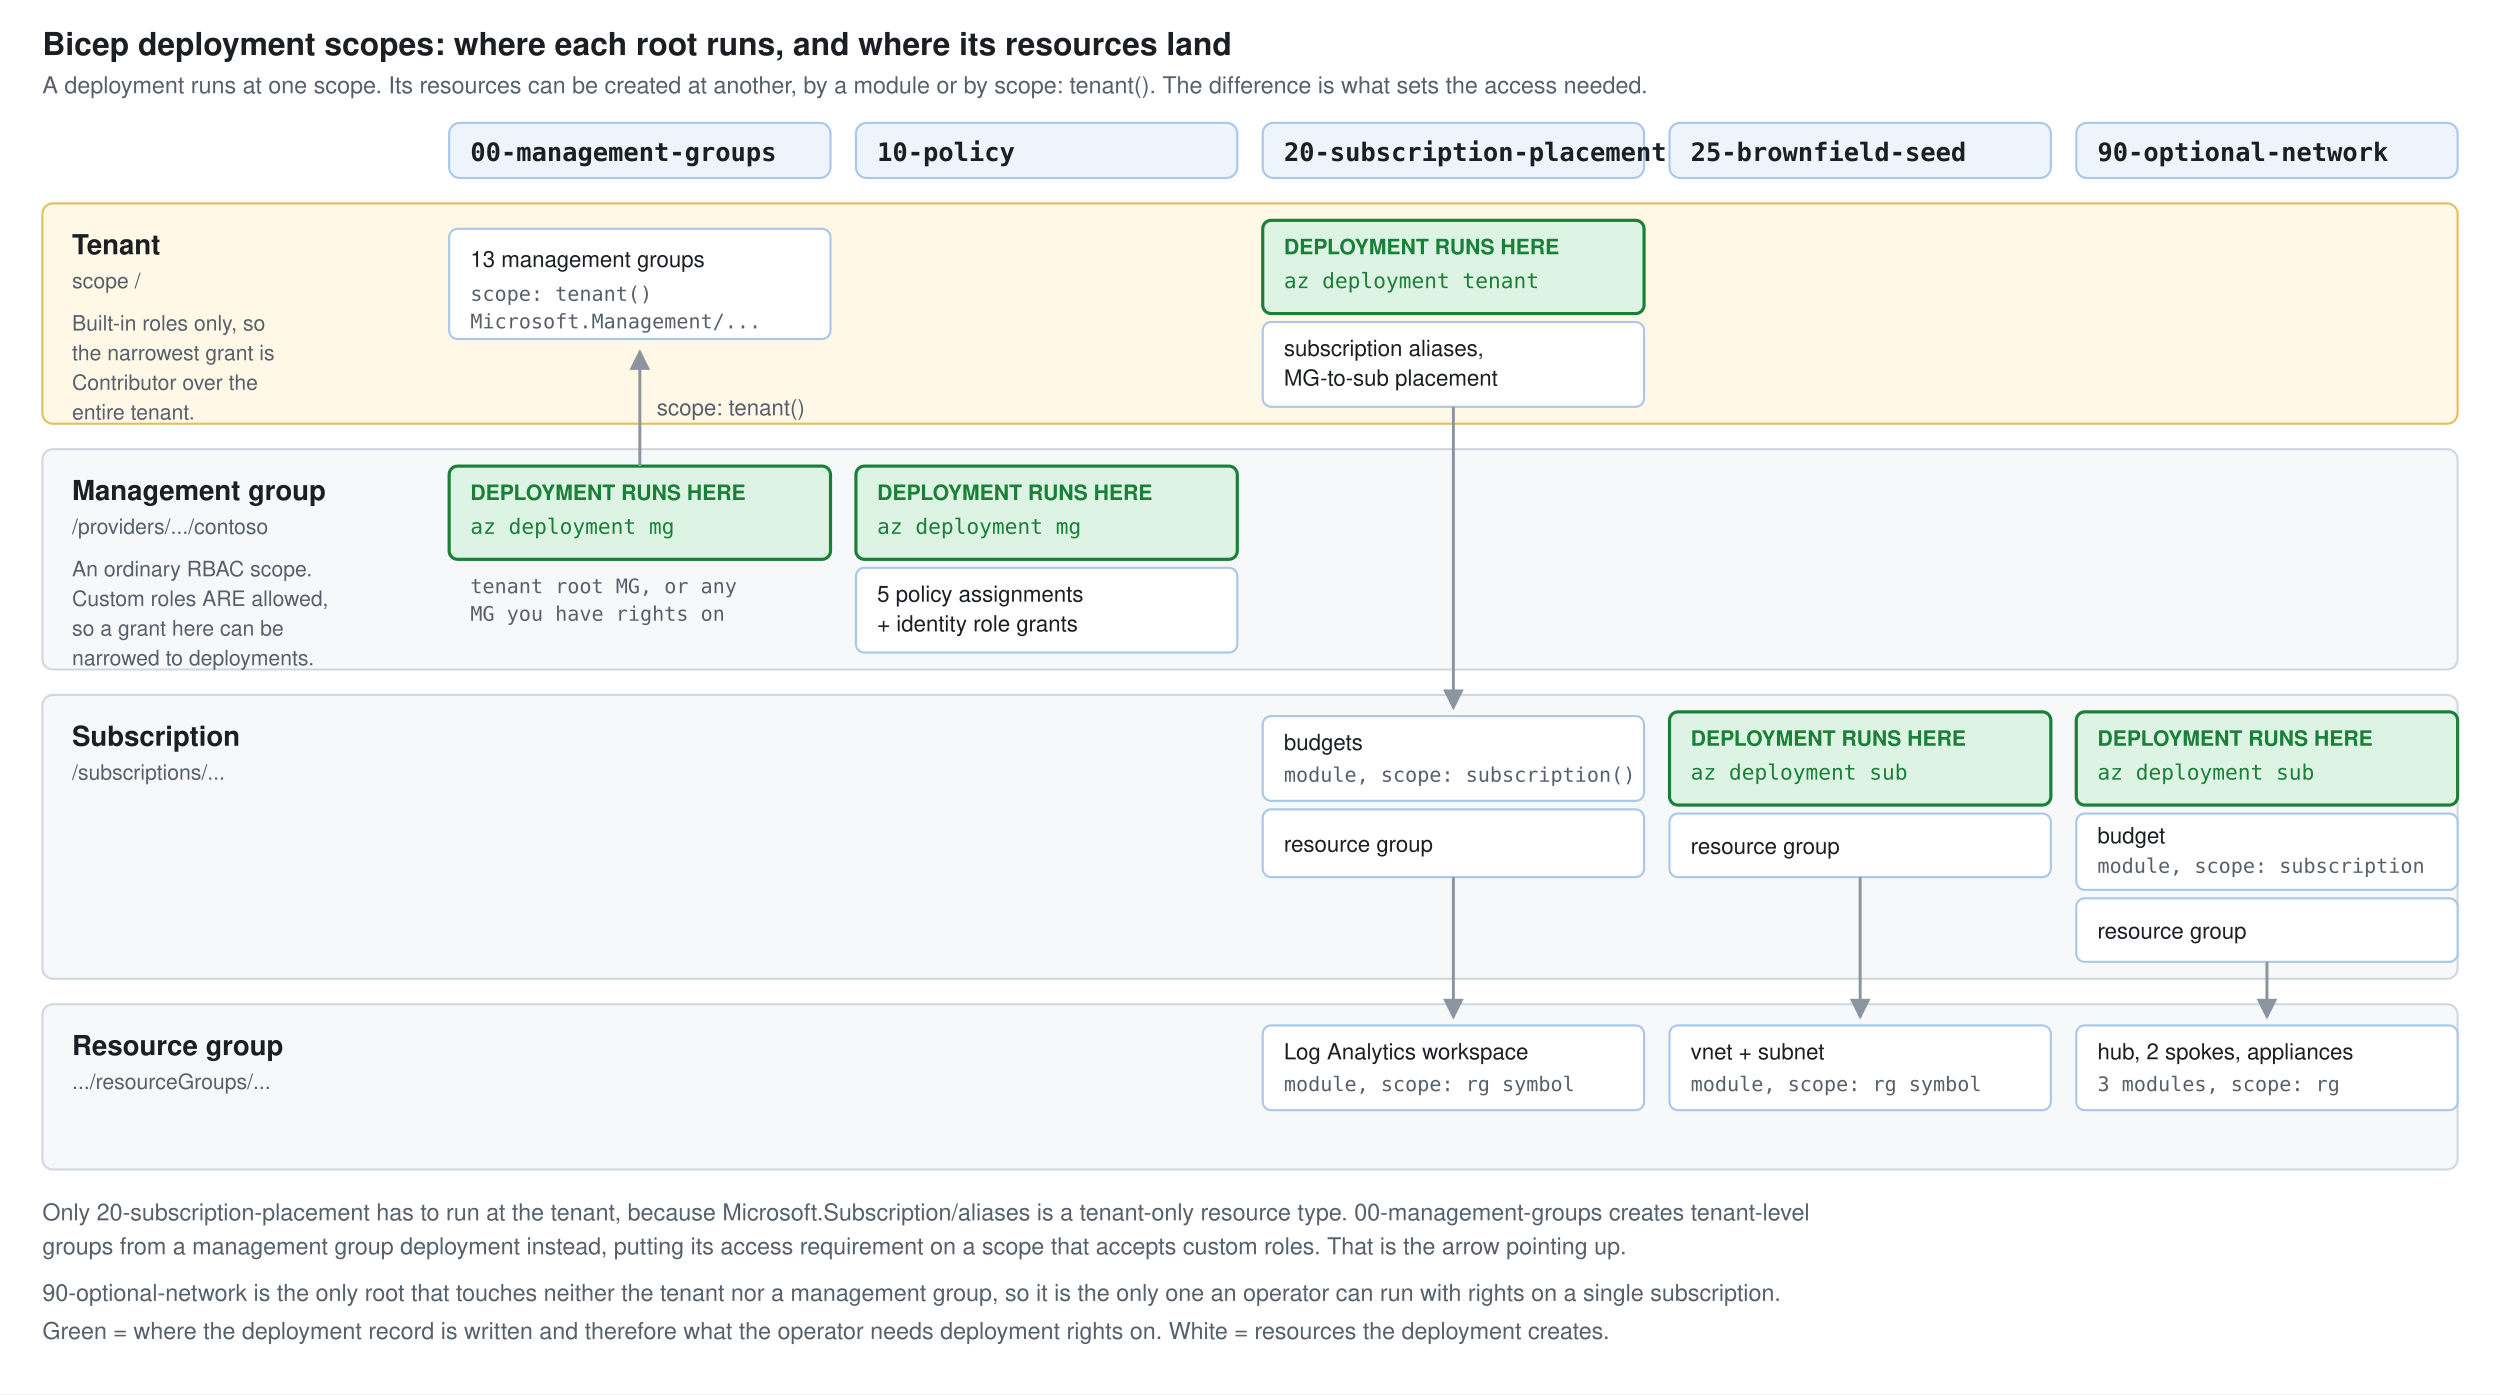
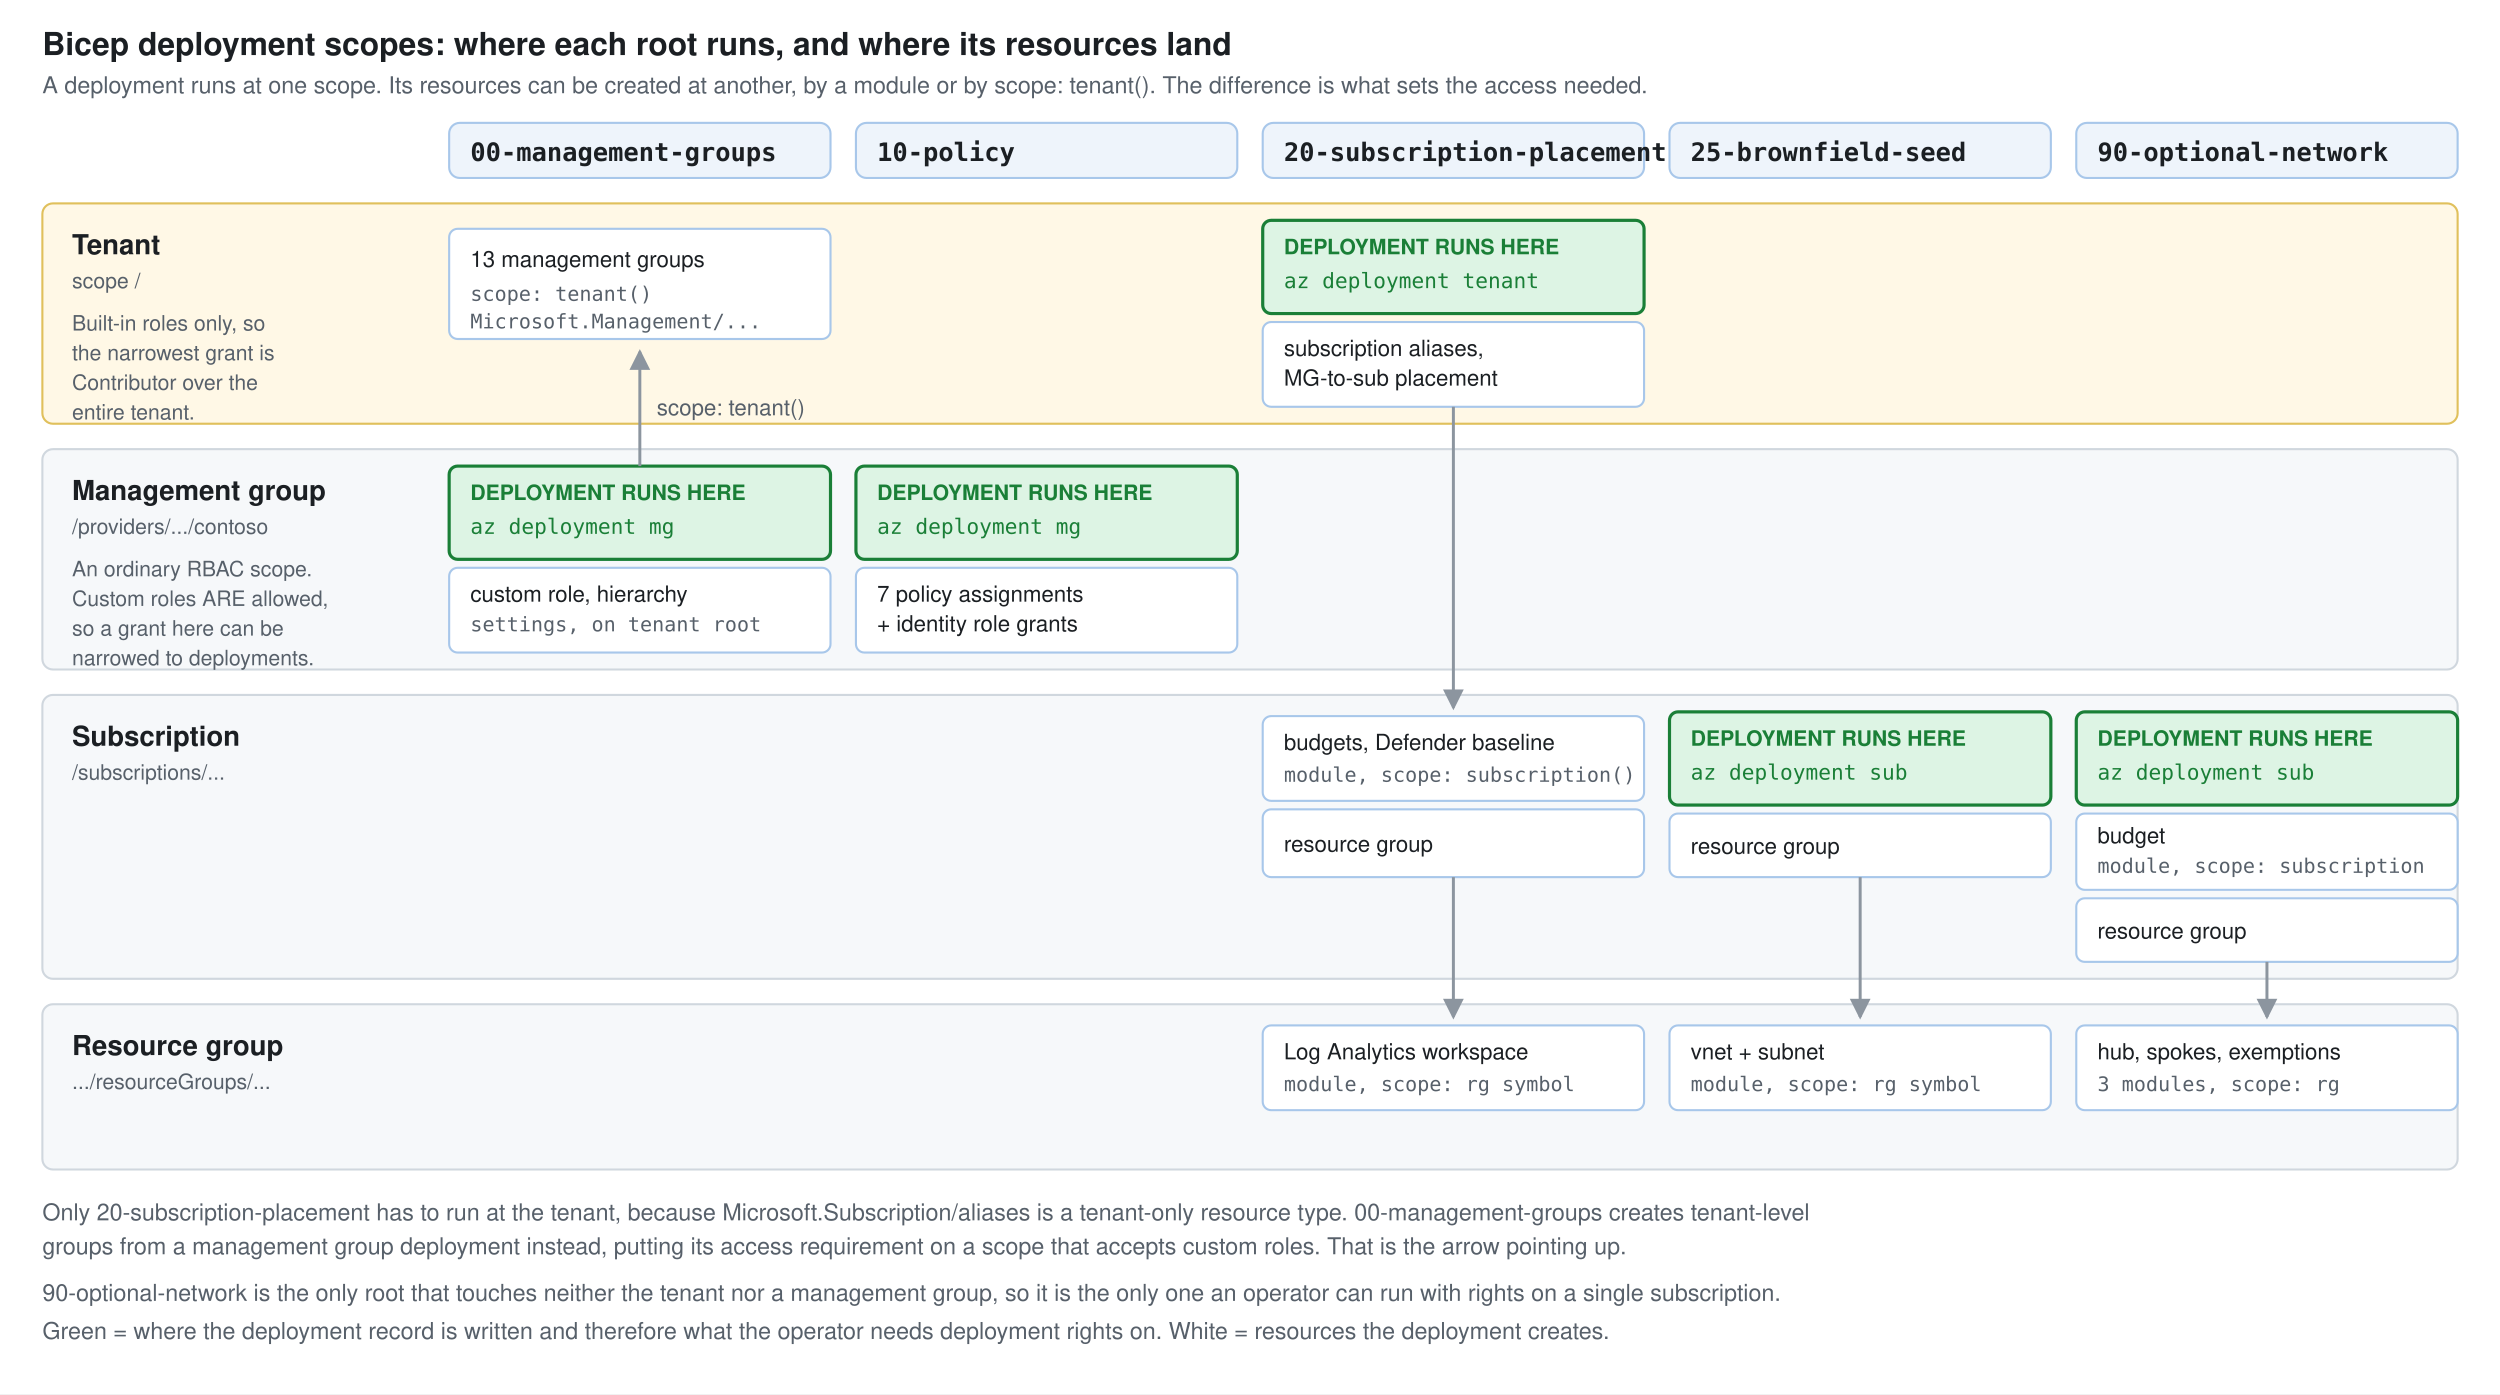
<svg xmlns="http://www.w3.org/2000/svg" viewBox="0 0 1180 658" width="1180" height="658" font-family="ui-sans-serif, -apple-system, Segoe UI, Helvetica, Arial, sans-serif">
  <style>
    .band   { fill: #f6f8fa; stroke: #d0d7de; stroke-width: 1; rx: 5; }
    .bandhi { fill: #fff8e6; stroke: #e0c05c; stroke-width: 1; rx: 5; }
    .dep    { fill: #ddf4e4; stroke: #1a7f37; stroke-width: 1.5; rx: 4; }
    .res    { fill: #ffffff; stroke: #a8c7ea; stroke-width: 1; rx: 4; }
    .col    { fill: #eef4fb; stroke: #a8c7ea; stroke-width: 1; rx: 5; }
    .title  { fill: #1b1f23; font-size: 15px; font-weight: 700; }
    .cap    { fill: #57606a; font-size: 11px; }
    .colh   { fill: #1b1f23; font-size: 12px; font-weight: 700; font-family: ui-monospace, SFMono-Regular, Menlo, Consolas, monospace; }
    .bandn  { fill: #1b1f23; font-size: 13px; font-weight: 600; }
    .bands  { fill: #57606a; font-size: 10px; }
    .depl   { fill: #1a7f37; font-size: 10px; font-weight: 700; }
    .cmd    { fill: #1a7f37; font-size: 10px; font-family: ui-monospace, SFMono-Regular, Menlo, Consolas, monospace; }
    .resl   { fill: #1b1f23; font-size: 10.5px; }
    .resd   { fill: #57606a; font-size: 9.5px; font-family: ui-monospace, SFMono-Regular, Menlo, Consolas, monospace; }
    .flow   { stroke: #8c959f; stroke-width: 1.4; fill: none; }
    .note   { fill: #57606a; font-size: 10.5px; }
    .bg     { fill: #ffffff; }
    .mkf    { fill: #8c959f; }

    /* Readable on a dark page. GitHub renders this from the reader's
       browser setting, so the diagram follows the surrounding theme. */
    @media (prefers-color-scheme: dark) {
      .band   { fill: #262e3a; stroke: #3d4653; stroke-width: 1; rx: 5; }
      .bandhi { fill: #2f2917; stroke: #907a33; stroke-width: 1; rx: 5; }
      .dep    { fill: #14321f; stroke: #46c464; stroke-width: 1.5; rx: 4; }
      .res    { fill: #232a35; stroke: #5288bd; stroke-width: 1; rx: 4; }
      .col    { fill: #1a2b3d; stroke: #5288bd; stroke-width: 1; rx: 5; }
      .title  { fill: #e8eef4; font-size: 15px; font-weight: 700; }
      .cap    { fill: #a7b1bd; font-size: 11px; }
      .colh   { fill: #e8eef4; font-size: 12px; font-weight: 700; font-family: ui-monospace, SFMono-Regular, Menlo, Consolas, monospace; }
      .bandn  { fill: #e8eef4; font-size: 13px; font-weight: 600; }
      .bands  { fill: #a7b1bd; font-size: 10px; }
      .depl   { fill: #46c464; font-size: 10px; font-weight: 700; }
      .cmd    { fill: #46c464; font-size: 10px; font-family: ui-monospace, SFMono-Regular, Menlo, Consolas, monospace; }
      .resl   { fill: #e8eef4; font-size: 10.5px; }
      .resd   { fill: #a7b1bd; font-size: 9.5px; font-family: ui-monospace, SFMono-Regular, Menlo, Consolas, monospace; }
      .flow   { stroke: #808b98; stroke-width: 1.4; fill: none; }
      .note   { fill: #a7b1bd; font-size: 10.5px; }
      .bg     { fill: #1b212b; }
      .mkf    { fill: #808b98; }
    }
  </style>
  <defs>
    <marker id="ah" viewBox="0 0 8 8" refX="7" refY="4" markerWidth="7" markerHeight="7" orient="auto">
      <path d="M 0 0 L 8 4 L 0 8 z" class="mkf" />
    </marker>
  </defs>
  <rect class="bg" x="0" y="0" width="1180" height="658" />
  <text class="title" x="20" y="26">Bicep deployment scopes: where each root runs, and where its resources land</text>
  <text class="cap" x="20" y="44">A deployment runs at one scope. Its resources can be created at another, by a module or by scope: tenant(). The difference is what sets the access needed.</text>
  <rect class="col" x="212" y="58" width="180" height="26" />
  <text class="colh" x="222" y="76">00-management-groups</text>
  <rect class="col" x="404" y="58" width="180" height="26" />
  <text class="colh" x="414" y="76">10-policy</text>
  <rect class="col" x="596" y="58" width="180" height="26" />
  <text class="colh" x="606" y="76" font-size="10.5px">20-subscription-placement</text>
  <rect class="col" x="788" y="58" width="180" height="26" />
  <text class="colh" x="798" y="76">25-brownfield-seed</text>
  <rect class="col" x="980" y="58" width="180" height="26" />
  <text class="colh" x="990" y="76">90-optional-network</text>
  <rect class="bandhi" x="20" y="96" width="1140" height="104" />
  <text class="bandn" x="34" y="120">Tenant</text>
  <text class="bands" x="34" y="136">scope /</text>
  <text class="bands" x="34" y="156">Built-in roles only, so</text>
  <text class="bands" x="34" y="170">the narrowest grant is</text>
  <text class="bands" x="34" y="184">Contributor over the</text>
  <text class="bands" x="34" y="198">entire tenant.</text>
  <rect class="res" x="212" y="108" width="180" height="52" />
  <text class="resl" x="222" y="126">13 management groups</text>
  <text class="resd" x="222" y="142">scope: tenant()</text>
  <text class="resd" x="222" y="155">Microsoft.Management/...</text>
  <rect class="dep" x="596" y="104" width="180" height="44" />
  <text class="depl" x="606" y="120">DEPLOYMENT RUNS HERE</text>
  <text class="cmd" x="606" y="136">az deployment tenant</text>
  <rect class="res" x="596" y="152" width="180" height="40" />
  <text class="resl" x="606" y="168">subscription aliases,</text>
  <text class="resl" x="606" y="182">MG-to-sub placement</text>
  <rect class="band" x="20" y="212" width="1140" height="104" />
  <text class="bandn" x="34" y="236">Management group</text>
  <text class="bands" x="34" y="252">/providers/.../contoso</text>
  <text class="bands" x="34" y="272">An ordinary RBAC scope.</text>
  <text class="bands" x="34" y="286">Custom roles ARE allowed,</text>
  <text class="bands" x="34" y="300">so a grant here can be</text>
  <text class="bands" x="34" y="314">narrowed to deployments.</text>
  <rect class="dep" x="212" y="220" width="180" height="44" />
  <text class="depl" x="222" y="236">DEPLOYMENT RUNS HERE</text>
  <text class="cmd" x="222" y="252">az deployment mg</text>
-   <text class="resd" x="222" y="280">tenant root MG, or any</text>
-   <text class="resd" x="222" y="293">MG you have rights on</text>
+   <rect class="res" x="212" y="268" width="180" height="40" />
+   <text class="resl" x="222" y="284">custom role, hierarchy</text>
+   <text class="resd" x="222" y="298">settings, on tenant root</text>
  <rect class="dep" x="404" y="220" width="180" height="44" />
  <text class="depl" x="414" y="236">DEPLOYMENT RUNS HERE</text>
  <text class="cmd" x="414" y="252">az deployment mg</text>
  <rect class="res" x="404" y="268" width="180" height="40" />
-   <text class="resl" x="414" y="284">5 policy assignments</text>
+   <text class="resl" x="414" y="284">7 policy assignments</text>
  <text class="resl" x="414" y="298">+ identity role grants</text>
  <rect class="band" x="20" y="328" width="1140" height="134" />
  <text class="bandn" x="34" y="352">Subscription</text>
  <text class="bands" x="34" y="368">/subscriptions/...</text>
  <rect class="res" x="596" y="338" width="180" height="40" />
-   <text class="resl" x="606" y="354">budgets</text>
+   <text class="resl" x="606" y="354">budgets, Defender baseline</text>
  <text class="resd" x="606" y="369">module, scope: subscription()</text>
  <rect class="res" x="596" y="382" width="180" height="32" />
  <text class="resl" x="606" y="402">resource group</text>
  <rect class="dep" x="788" y="336" width="180" height="44" />
  <text class="depl" x="798" y="352">DEPLOYMENT RUNS HERE</text>
  <text class="cmd" x="798" y="368">az deployment sub</text>
  <rect class="res" x="788" y="384" width="180" height="30" />
  <text class="resl" x="798" y="403">resource group</text>
  <rect class="dep" x="980" y="336" width="180" height="44" />
  <text class="depl" x="990" y="352">DEPLOYMENT RUNS HERE</text>
  <text class="cmd" x="990" y="368">az deployment sub</text>
  <rect class="res" x="980" y="384" width="180" height="36" />
  <text class="resl" x="990" y="398">budget</text>
  <text class="resd" x="990" y="412">module, scope: subscription</text>
  <rect class="res" x="980" y="424" width="180" height="30" />
  <text class="resl" x="990" y="443">resource group</text>
  <rect class="band" x="20" y="474" width="1140" height="78" />
  <text class="bandn" x="34" y="498">Resource group</text>
  <text class="bands" x="34" y="514">.../resourceGroups/...</text>
  <rect class="res" x="596" y="484" width="180" height="40" />
  <text class="resl" x="606" y="500">Log Analytics workspace</text>
  <text class="resd" x="606" y="515">module, scope: rg symbol</text>
  <rect class="res" x="788" y="484" width="180" height="40" />
  <text class="resl" x="798" y="500">vnet + subnet</text>
  <text class="resd" x="798" y="515">module, scope: rg symbol</text>
  <rect class="res" x="980" y="484" width="180" height="40" />
-   <text class="resl" x="990" y="500">hub, 2 spokes, appliances</text>
+   <text class="resl" x="990" y="500">hub, spokes, exemptions</text>
  <text class="resd" x="990" y="515">3 modules, scope: rg</text>
  <path class="flow" d="M 302 220 L 302 166" marker-end="url(#ah)" />
  <text class="note" x="310" y="196">scope: tenant()</text>
  <path class="flow" d="M 686 192 L 686 334" marker-end="url(#ah)" />
  <path class="flow" d="M 686 414 L 686 480" marker-end="url(#ah)" />
  <path class="flow" d="M 878 414 L 878 480" marker-end="url(#ah)" />
  <path class="flow" d="M 1070 454 L 1070 480" marker-end="url(#ah)" />
  <text class="cap" x="20" y="576">Only 20-subscription-placement has to run at the tenant, because Microsoft.Subscription/aliases is a tenant-only resource type. 00-management-groups creates tenant-level</text>
  <text class="cap" x="20" y="592">groups from a management group deployment instead, putting its access requirement on a scope that accepts custom roles. That is the arrow pointing up.</text>
  <text class="cap" x="20" y="614">90-optional-network is the only root that touches neither the tenant nor a management group, so it is the only one an operator can run with rights on a single subscription.</text>
  <text class="cap" x="20" y="632">Green = where the deployment record is written and therefore what the operator needs deployment rights on. White = resources the deployment creates.</text>
</svg>
